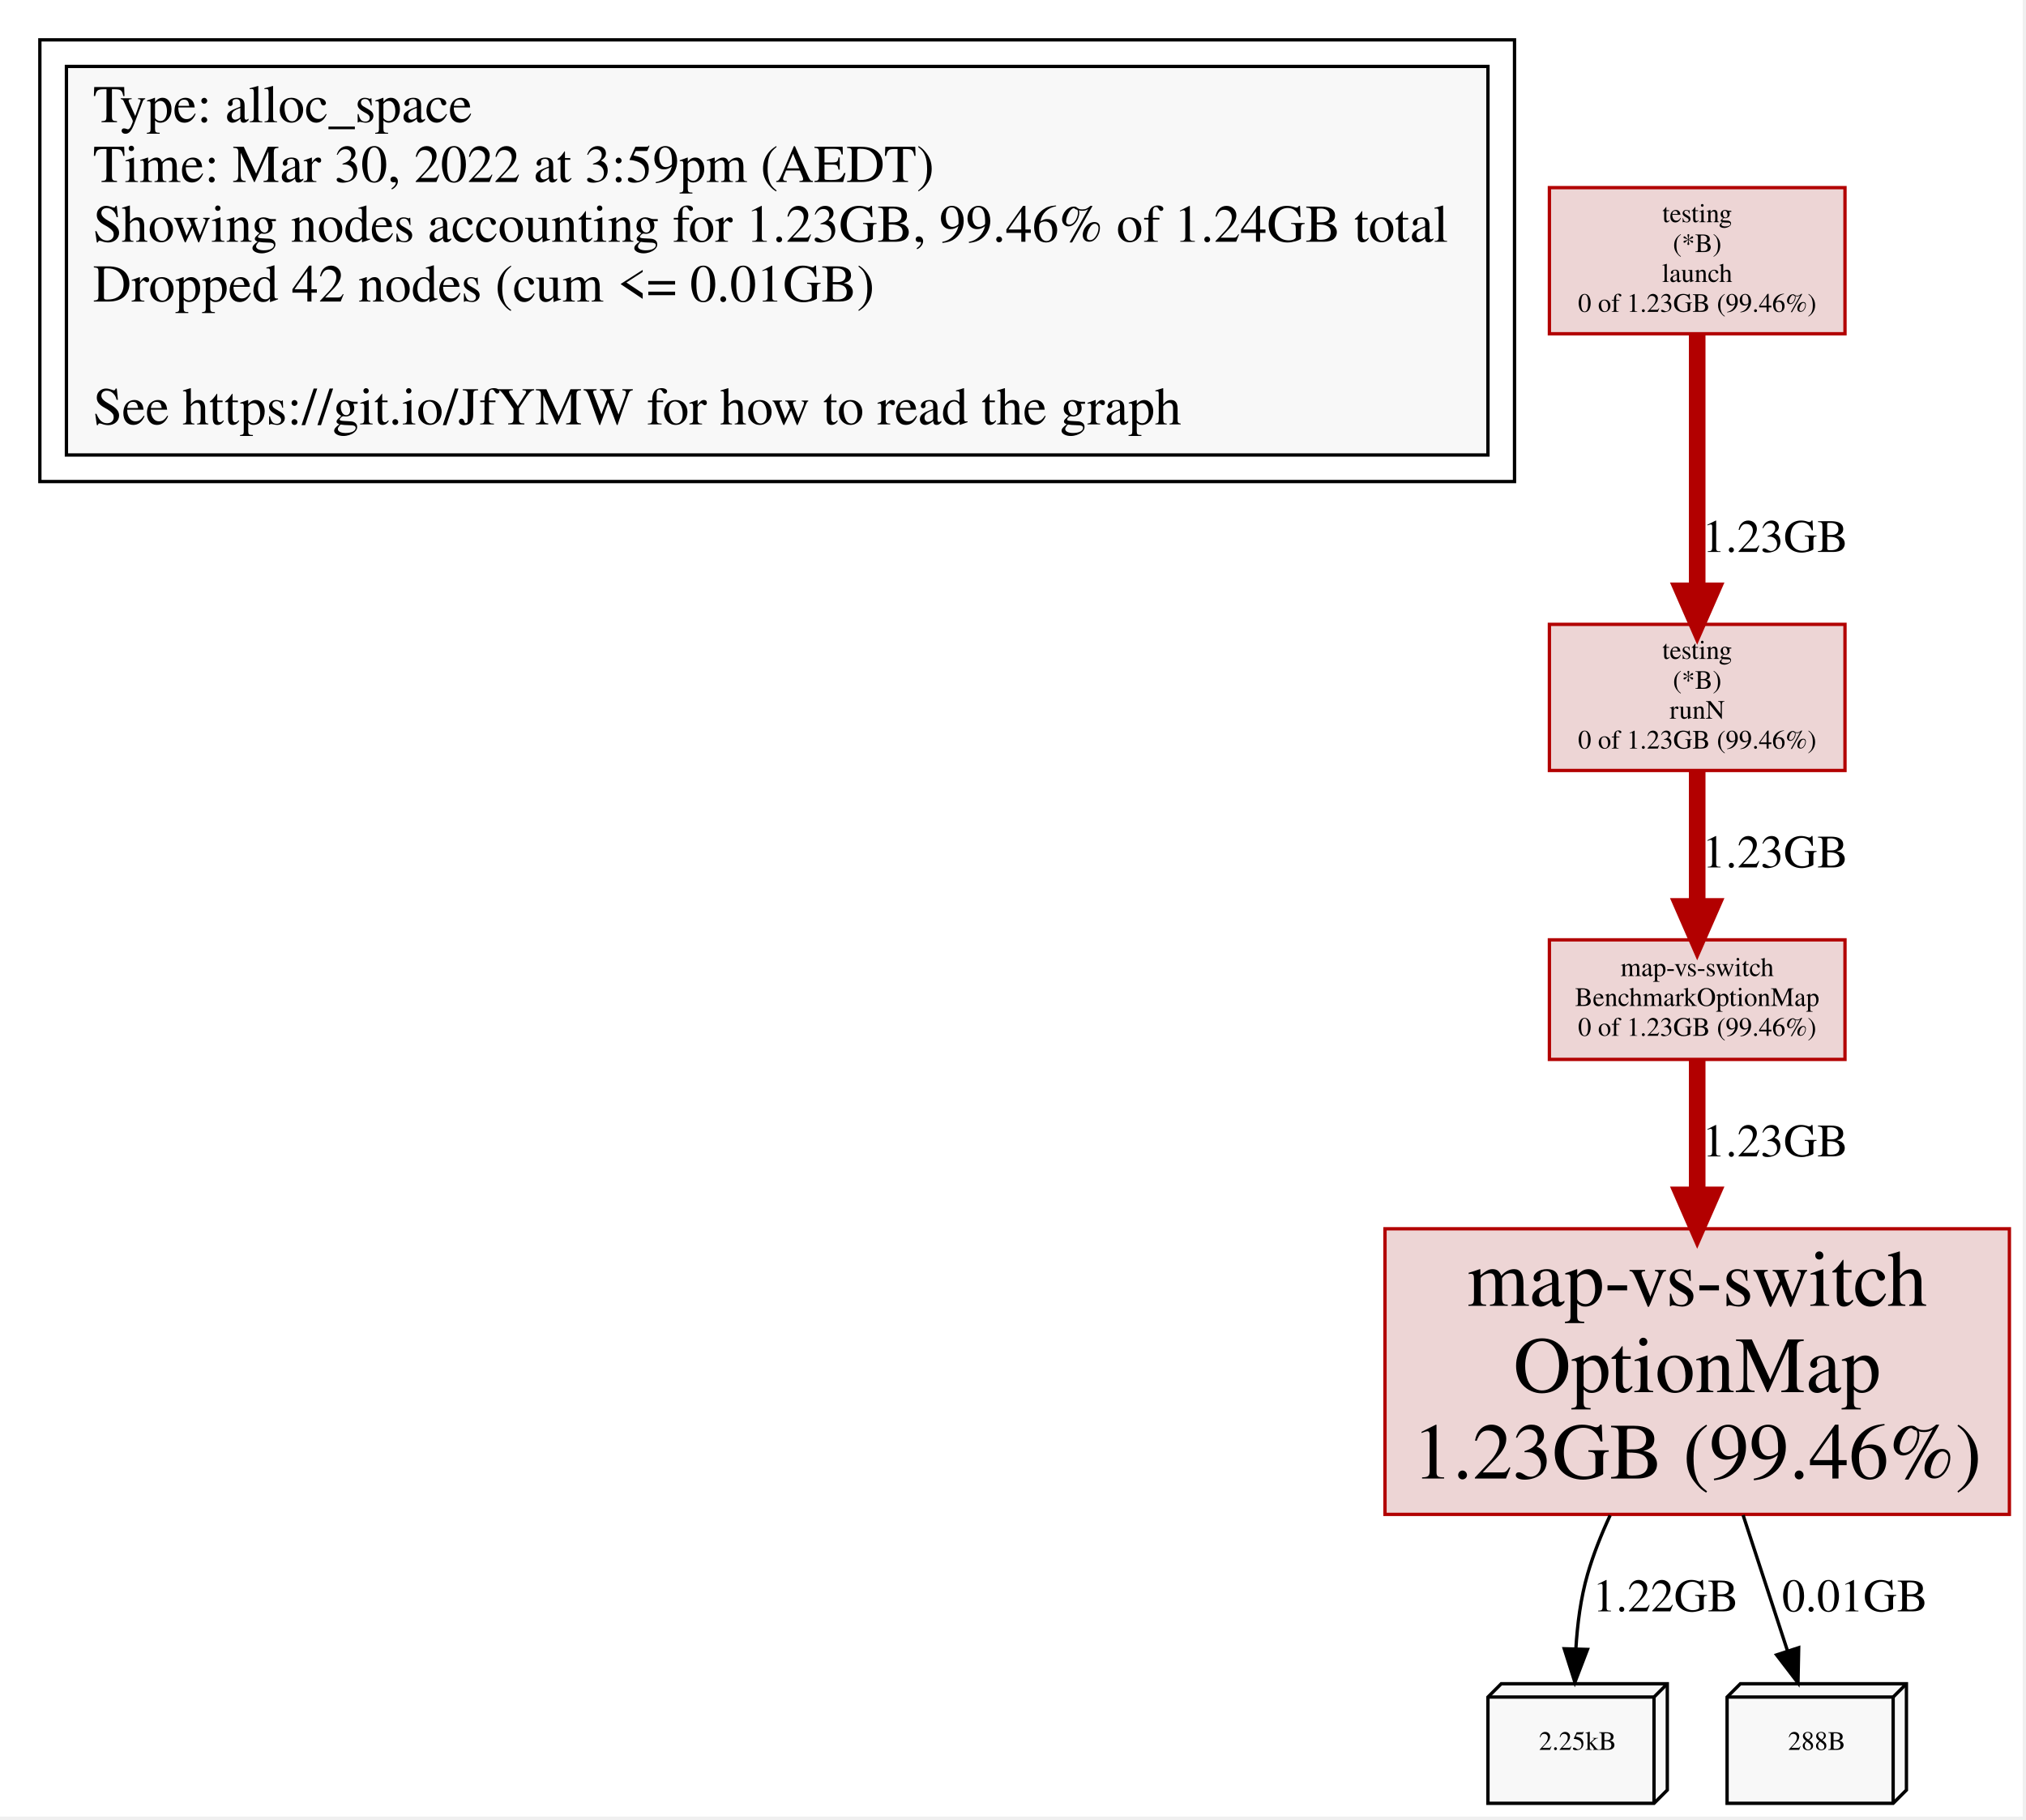
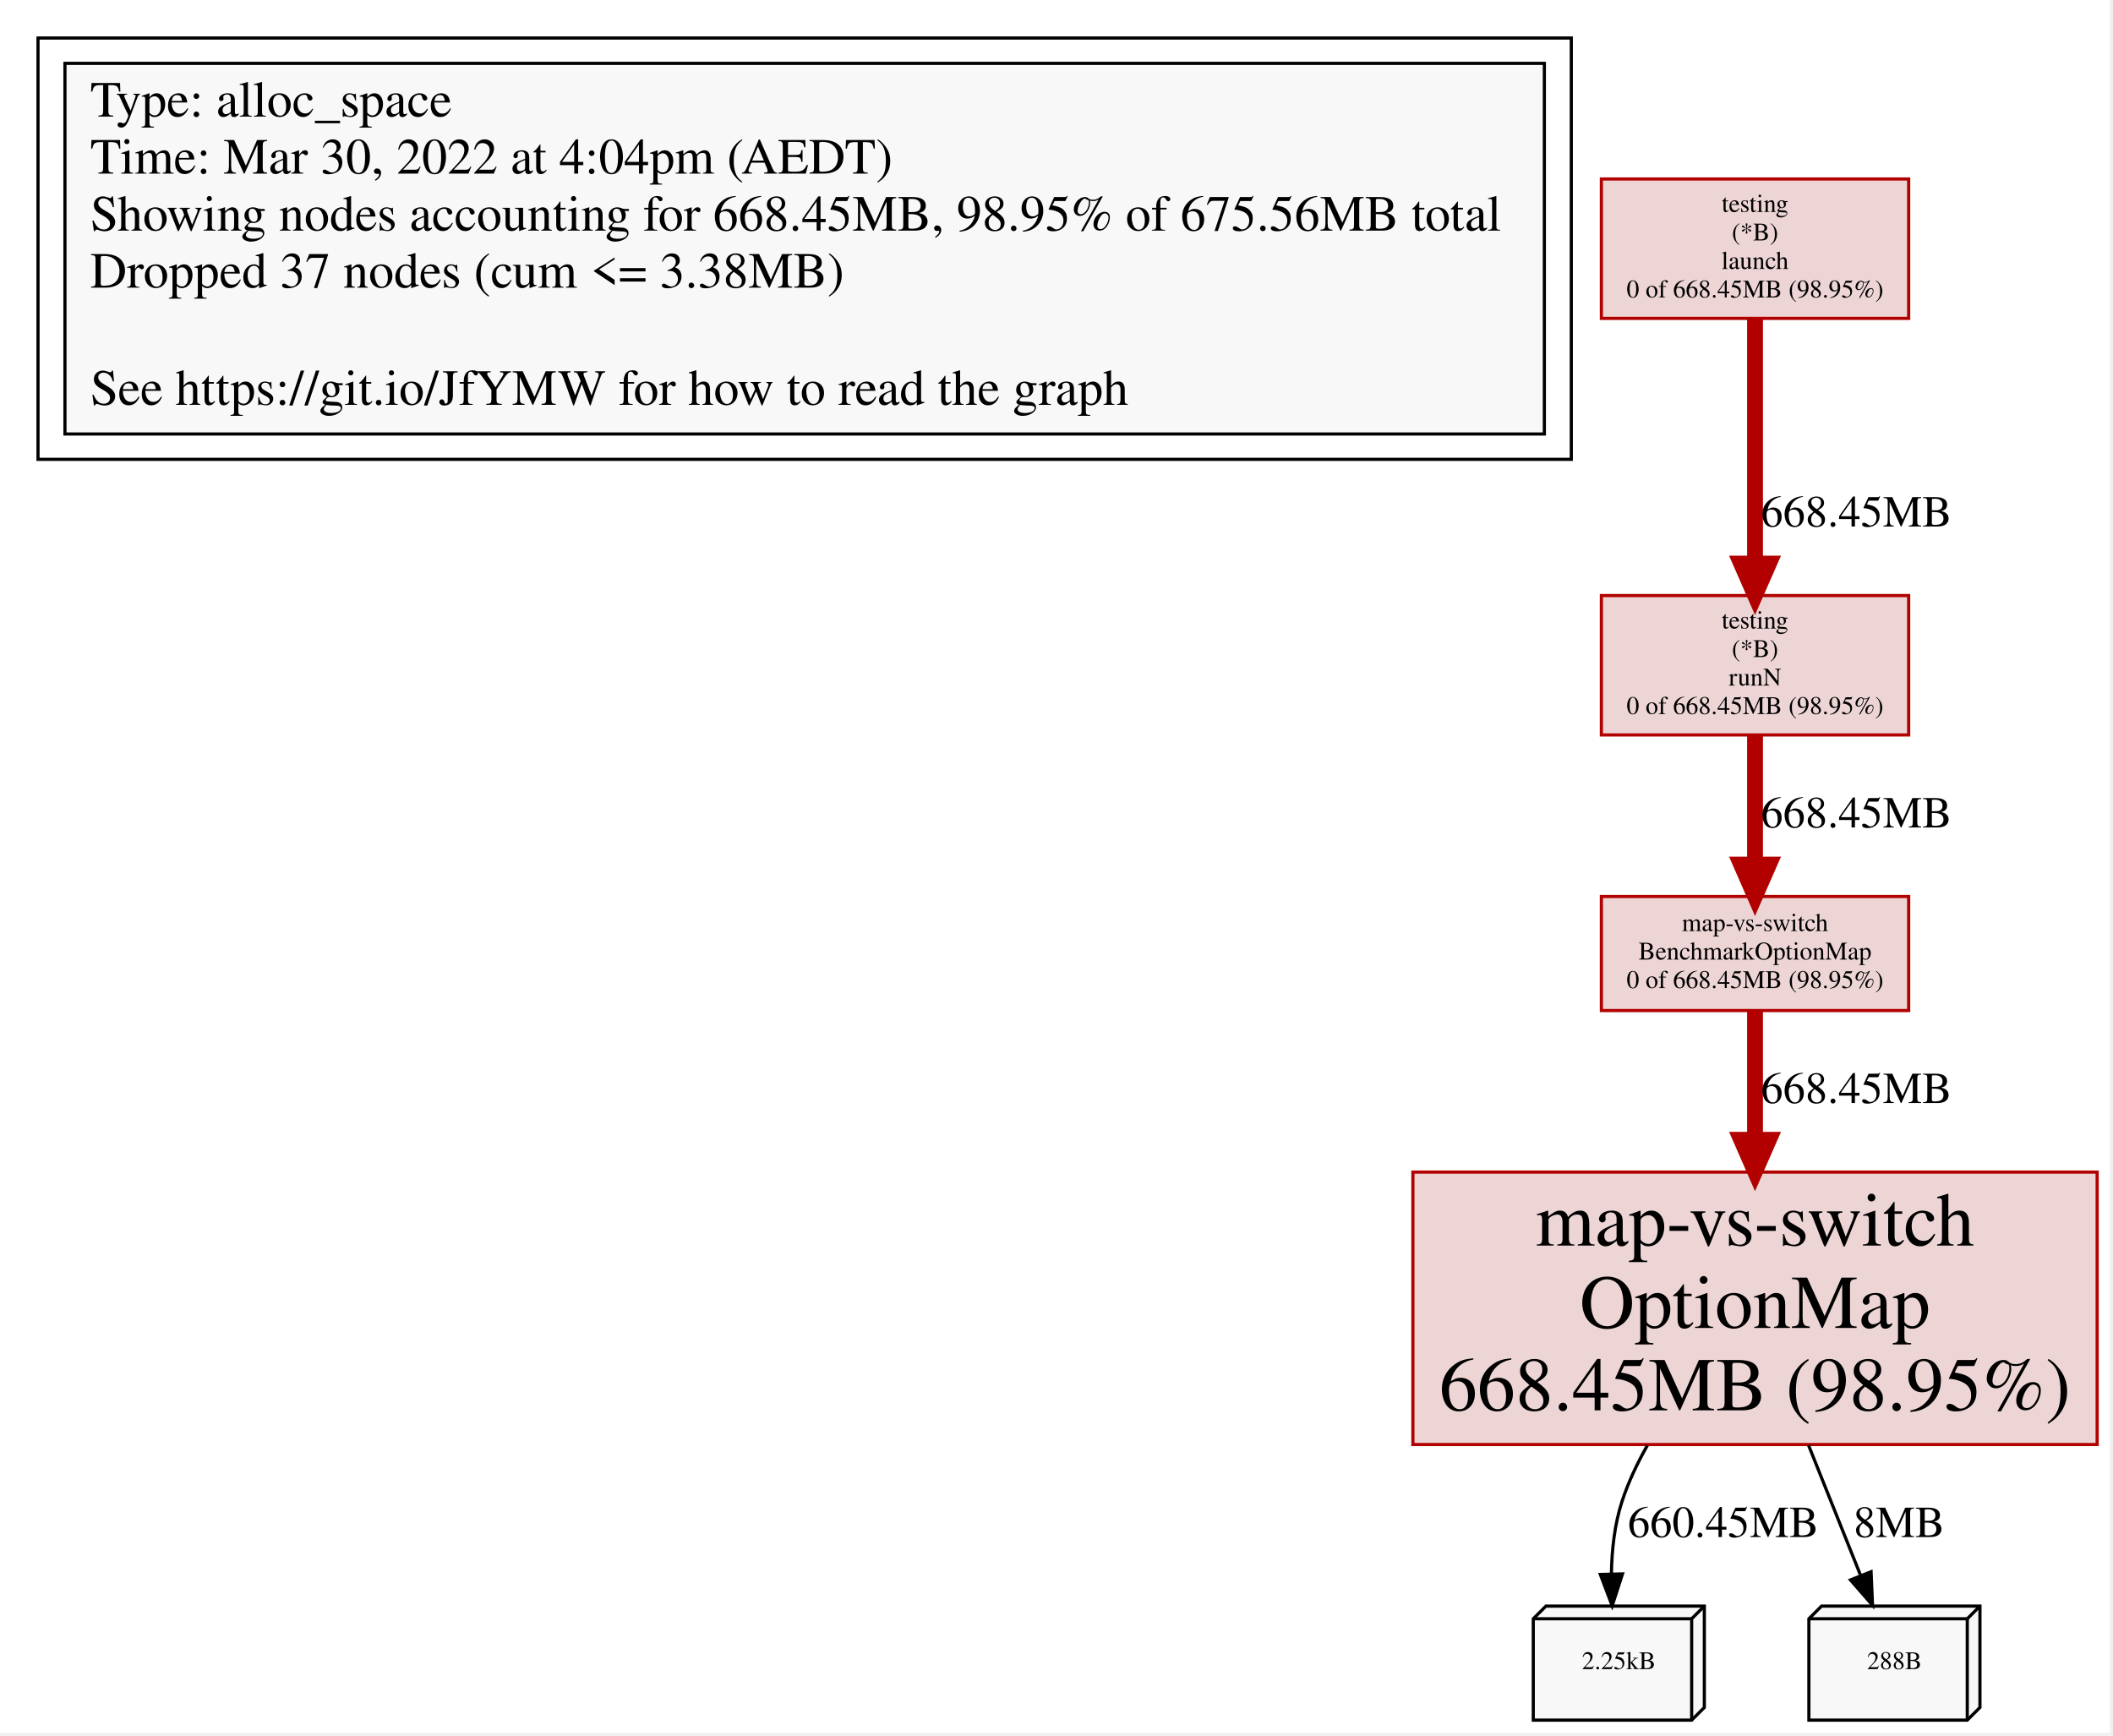
<svg xmlns="http://www.w3.org/2000/svg" xmlns:xlink="http://www.w3.org/1999/xlink" width="100%" height="100%">
  <g id="viewport" transform="scale(0.5,0.5) translate(0,0)">
    <g id="graph0" class="graph" transform="scale(1 1) rotate(0) translate(4 543)">
-       <polygon fill="white" stroke="transparent" points="-4,4 -4,-543 605,-543 605,4 -4,4" />
+       <polygon fill="white" stroke="transparent" points="-4,4 -4,-543 662,-543 662,4 -4,4" />
      <g id="clust1" class="cluster">
-         <polygon fill="none" stroke="black" points="8,-398 8,-531 452,-531 452,-398 8,-398" />
+         <polygon fill="none" stroke="black" points="8,-398 8,-531 492,-531 492,-398 8,-398" />
      </g>
      <g id="node1" class="node">
-         <polygon fill="#f8f8f8" stroke="black" points="444,-523 16,-523 16,-406 444,-406 444,-523" />
-         <text text-anchor="start" x="24" y="-506.2" font-family="Times,serif" font-size="16.00">Type: alloc_space</text>
-         <text text-anchor="start" x="24" y="-488.2" font-family="Times,serif" font-size="16.00">Time: Mar 30, 2022 at 3:59pm (AEDT)</text>
-         <text text-anchor="start" x="24" y="-470.2" font-family="Times,serif" font-size="16.00">Showing nodes accounting for 1.23GB, 99.46% of 1.24GB total</text>
-         <text text-anchor="start" x="24" y="-452.2" font-family="Times,serif" font-size="16.00">Dropped 42 nodes (cum &lt;= 0.01GB)</text>
-         <text text-anchor="start" x="24" y="-415.2" font-family="Times,serif" font-size="16.00">See https://git.io/JfYMW for how to read the graph</text>
+         <polygon fill="#f8f8f8" stroke="black" points="483.5,-523 16.5,-523 16.5,-406 483.5,-406 483.5,-523" />
+         <text text-anchor="start" x="24.5" y="-506.2" font-family="Times,serif" font-size="16.00">Type: alloc_space</text>
+         <text text-anchor="start" x="24.5" y="-488.2" font-family="Times,serif" font-size="16.00">Time: Mar 30, 2022 at 4:04pm (AEDT)</text>
+         <text text-anchor="start" x="24.5" y="-470.2" font-family="Times,serif" font-size="16.00">Showing nodes accounting for 668.45MB, 98.95% of 675.56MB total</text>
+         <text text-anchor="start" x="24.5" y="-452.2" font-family="Times,serif" font-size="16.00">Dropped 37 nodes (cum &lt;= 3.38MB)</text>
+         <text text-anchor="start" x="24.5" y="-415.2" font-family="Times,serif" font-size="16.00">See https://git.io/JfYMW for how to read the graph</text>
      </g>
      <g id="node1" class="node">
        <g id="a_node1">
-           <a xlink:title="github.com/joshcarp/go-benchmarks/map-vs-switch.OptionMap (1.23GB)">
-             <polygon fill="#edd5d5" stroke="#b20000" points="601,-173 413,-173 413,-87 601,-87 601,-173" />
-             <text text-anchor="middle" x="507" y="-149.8" font-family="Times,serif" font-size="24.00">map-vs-switch</text>
-             <text text-anchor="middle" x="507" y="-123.8" font-family="Times,serif" font-size="24.00">OptionMap</text>
-             <text text-anchor="middle" x="507" y="-97.8" font-family="Times,serif" font-size="24.00">1.23GB (99.46%)</text>
+           <a xlink:title="github.com/joshcarp/go-benchmarks/map-vs-switch.OptionMap (668.45MB)">
+             <polygon fill="#edd5d5" stroke="#b20000" points="658,-173 442,-173 442,-87 658,-87 658,-173" />
+             <text text-anchor="middle" x="550" y="-149.8" font-family="Times,serif" font-size="24.00">map-vs-switch</text>
+             <text text-anchor="middle" x="550" y="-123.8" font-family="Times,serif" font-size="24.00">OptionMap</text>
+             <text text-anchor="middle" x="550" y="-97.8" font-family="Times,serif" font-size="24.00">668.45MB (98.95%)</text>
          </a>
        </g>
      </g>
      <g id="NN1_0" class="node">
        <g id="a_NN1_0">
-           <a xlink:title="1.22GB">
-             <polygon fill="#f8f8f8" stroke="black" points="498,-36 448,-36 444,-32 444,0 494,0 498,-4 498,-36" />
-             <polyline fill="none" stroke="black" points="494,-32 444,-32 " />
-             <polyline fill="none" stroke="black" points="494,-32 494,0 " />
-             <polyline fill="none" stroke="black" points="494,-32 498,-36 " />
-             <text text-anchor="middle" x="471" y="-16.1" font-family="Times,serif" font-size="8.00">2.25kB</text>
+           <a xlink:title="660.45MB">
+             <polygon fill="#f8f8f8" stroke="black" points="534,-36 484,-36 480,-32 480,0 530,0 534,-4 534,-36" />
+             <polyline fill="none" stroke="black" points="530,-32 480,-32 " />
+             <polyline fill="none" stroke="black" points="530,-32 530,0 " />
+             <polyline fill="none" stroke="black" points="530,-32 534,-36 " />
+             <text text-anchor="middle" x="507" y="-16.1" font-family="Times,serif" font-size="8.00">2.25kB</text>
          </a>
        </g>
      </g>
      <g id="edge1" class="edge">
        <g id="a_edge1">
-           <a xlink:title="1.22GB">
-             <path fill="none" stroke="black" d="M480.8,-86.73C478.1,-80.94 475.72,-74.94 474,-69 471.93,-61.85 470.91,-53.88 470.47,-46.45" />
-             <polygon fill="black" stroke="black" points="473.97,-46.34 470.18,-36.44 466.97,-46.54 473.97,-46.34" />
+           <a xlink:title="660.45MB">
+             <path fill="none" stroke="black" d="M516.01,-86.71C512.78,-81.02 509.97,-75.04 508,-69 505.66,-61.82 504.79,-53.74 504.67,-46.21" />
+             <polygon fill="black" stroke="black" points="508.17,-46.16 504.91,-36.08 501.17,-45.99 508.17,-46.16" />
          </a>
        </g>
        <g id="a_edge1-label">
-           <a xlink:title="1.22GB">
-             <text text-anchor="middle" x="497.5" y="-57.8" font-family="Times,serif" font-size="14.00"> 1.22GB</text>
+           <a xlink:title="660.45MB">
+             <text text-anchor="middle" x="540" y="-57.8" font-family="Times,serif" font-size="14.00"> 660.45MB</text>
          </a>
        </g>
      </g>
      <g id="NN1_1" class="node">
        <g id="a_NN1_1">
-           <a xlink:title="0.01GB">
-             <polygon fill="#f8f8f8" stroke="black" points="570,-36 520,-36 516,-32 516,0 566,0 570,-4 570,-36" />
-             <polyline fill="none" stroke="black" points="566,-32 516,-32 " />
-             <polyline fill="none" stroke="black" points="566,-32 566,0 " />
-             <polyline fill="none" stroke="black" points="566,-32 570,-36 " />
-             <text text-anchor="middle" x="543" y="-16.1" font-family="Times,serif" font-size="8.00">288B</text>
+           <a xlink:title="8MB">
+             <polygon fill="#f8f8f8" stroke="black" points="621,-36 571,-36 567,-32 567,0 617,0 621,-4 621,-36" />
+             <polyline fill="none" stroke="black" points="617,-32 567,-32 " />
+             <polyline fill="none" stroke="black" points="617,-32 617,0 " />
+             <polyline fill="none" stroke="black" points="617,-32 621,-36 " />
+             <text text-anchor="middle" x="594" y="-16.1" font-family="Times,serif" font-size="8.00">288B</text>
          </a>
        </g>
      </g>
      <g id="edge2" class="edge">
        <g id="a_edge2">
-           <a xlink:title="0.01GB">
-             <path fill="none" stroke="black" d="M520.82,-86.79C525.31,-73.06 530.17,-58.21 534.19,-45.91" />
-             <polygon fill="black" stroke="black" points="537.56,-46.86 537.35,-36.27 530.91,-44.69 537.56,-46.86" />
+           <a xlink:title="8MB">
+             <path fill="none" stroke="black" d="M566.89,-86.79C572.38,-73.06 578.32,-58.21 583.23,-45.91" />
+             <polygon fill="black" stroke="black" points="586.63,-46.86 587.09,-36.27 580.13,-44.26 586.63,-46.86" />
          </a>
        </g>
        <g id="a_edge2-label">
-           <a xlink:title="0.01GB">
-             <text text-anchor="middle" x="554.5" y="-57.8" font-family="Times,serif" font-size="14.00"> 0.01GB</text>
+           <a xlink:title="8MB">
+             <text text-anchor="middle" x="595.5" y="-57.8" font-family="Times,serif" font-size="14.00"> 8MB</text>
          </a>
        </g>
      </g>
      <g id="node2" class="node">
        <g id="a_node2">
-           <a xlink:title="testing.(*B).launch (1.23GB)">
-             <polygon fill="#edd5d5" stroke="#b20000" points="551.5,-486.5 462.5,-486.5 462.5,-442.5 551.5,-442.5 551.5,-486.5" />
-             <text text-anchor="middle" x="507" y="-476.1" font-family="Times,serif" font-size="8.00">testing</text>
-             <text text-anchor="middle" x="507" y="-467.1" font-family="Times,serif" font-size="8.00">(*B)</text>
-             <text text-anchor="middle" x="507" y="-458.1" font-family="Times,serif" font-size="8.00">launch</text>
-             <text text-anchor="middle" x="507" y="-449.1" font-family="Times,serif" font-size="8.00">0 of 1.23GB (99.46%)</text>
+           <a xlink:title="testing.(*B).launch (668.45MB)">
+             <polygon fill="#edd5d5" stroke="#b20000" points="598.5,-486.5 501.5,-486.5 501.5,-442.5 598.5,-442.5 598.5,-486.5" />
+             <text text-anchor="middle" x="550" y="-476.1" font-family="Times,serif" font-size="8.00">testing</text>
+             <text text-anchor="middle" x="550" y="-467.1" font-family="Times,serif" font-size="8.00">(*B)</text>
+             <text text-anchor="middle" x="550" y="-458.1" font-family="Times,serif" font-size="8.00">launch</text>
+             <text text-anchor="middle" x="550" y="-449.1" font-family="Times,serif" font-size="8.00">0 of 668.45MB (98.95%)</text>
          </a>
        </g>
      </g>
      <g id="node4" class="node">
        <g id="a_node4">
-           <a xlink:title="testing.(*B).runN (1.23GB)">
-             <polygon fill="#edd5d5" stroke="#b20000" points="551.5,-355 462.5,-355 462.5,-311 551.5,-311 551.5,-355" />
-             <text text-anchor="middle" x="507" y="-344.6" font-family="Times,serif" font-size="8.00">testing</text>
-             <text text-anchor="middle" x="507" y="-335.6" font-family="Times,serif" font-size="8.00">(*B)</text>
-             <text text-anchor="middle" x="507" y="-326.6" font-family="Times,serif" font-size="8.00">runN</text>
-             <text text-anchor="middle" x="507" y="-317.6" font-family="Times,serif" font-size="8.00">0 of 1.23GB (99.46%)</text>
+           <a xlink:title="testing.(*B).runN (668.45MB)">
+             <polygon fill="#edd5d5" stroke="#b20000" points="598.5,-355 501.5,-355 501.5,-311 598.5,-311 598.5,-355" />
+             <text text-anchor="middle" x="550" y="-344.6" font-family="Times,serif" font-size="8.00">testing</text>
+             <text text-anchor="middle" x="550" y="-335.6" font-family="Times,serif" font-size="8.00">(*B)</text>
+             <text text-anchor="middle" x="550" y="-326.6" font-family="Times,serif" font-size="8.00">runN</text>
+             <text text-anchor="middle" x="550" y="-317.6" font-family="Times,serif" font-size="8.00">0 of 668.45MB (98.95%)</text>
          </a>
        </g>
      </g>
      <g id="edge4" class="edge">
        <g id="a_edge4">
-           <a xlink:title="testing.(*B).launch -&gt; testing.(*B).runN (1.23GB)">
-             <path fill="none" stroke="#b20000" stroke-width="5" d="M507,-442.41C507,-421.52 507,-389.3 507,-365.41" />
-             <polygon fill="#b20000" stroke="#b20000" stroke-width="5" points="511.38,-365.09 507,-355.09 502.63,-365.09 511.38,-365.09" />
+           <a xlink:title="testing.(*B).launch -&gt; testing.(*B).runN (668.45MB)">
+             <path fill="none" stroke="#b20000" stroke-width="5" d="M550,-442.41C550,-421.52 550,-389.3 550,-365.41" />
+             <polygon fill="#b20000" stroke="#b20000" stroke-width="5" points="554.38,-365.09 550,-355.09 545.63,-365.09 554.38,-365.09" />
          </a>
        </g>
        <g id="a_edge4-label">
-           <a xlink:title="testing.(*B).launch -&gt; testing.(*B).runN (1.23GB)">
-             <text text-anchor="middle" x="530.5" y="-376.8" font-family="Times,serif" font-size="14.00"> 1.23GB</text>
+           <a xlink:title="testing.(*B).launch -&gt; testing.(*B).runN (668.45MB)">
+             <text text-anchor="middle" x="582" y="-376.8" font-family="Times,serif" font-size="14.00"> 668.45MB</text>
          </a>
        </g>
      </g>
      <g id="node3" class="node">
        <g id="a_node3">
-           <a xlink:title="github.com/joshcarp/go-benchmarks/map-vs-switch.BenchmarkOptionMap (1.23GB)">
-             <polygon fill="#edd5d5" stroke="#b20000" points="551.5,-260 462.5,-260 462.5,-224 551.5,-224 551.5,-260" />
-             <text text-anchor="middle" x="507" y="-249.1" font-family="Times,serif" font-size="8.00">map-vs-switch</text>
-             <text text-anchor="middle" x="507" y="-240.1" font-family="Times,serif" font-size="8.00">BenchmarkOptionMap</text>
-             <text text-anchor="middle" x="507" y="-231.1" font-family="Times,serif" font-size="8.00">0 of 1.23GB (99.46%)</text>
+           <a xlink:title="github.com/joshcarp/go-benchmarks/map-vs-switch.BenchmarkOptionMap (668.45MB)">
+             <polygon fill="#edd5d5" stroke="#b20000" points="598.5,-260 501.5,-260 501.5,-224 598.5,-224 598.5,-260" />
+             <text text-anchor="middle" x="550" y="-249.1" font-family="Times,serif" font-size="8.00">map-vs-switch</text>
+             <text text-anchor="middle" x="550" y="-240.1" font-family="Times,serif" font-size="8.00">BenchmarkOptionMap</text>
+             <text text-anchor="middle" x="550" y="-231.1" font-family="Times,serif" font-size="8.00">0 of 668.45MB (98.95%)</text>
          </a>
        </g>
      </g>
      <g id="edge3" class="edge">
        <g id="a_edge3">
-           <a xlink:title="github.com/joshcarp/go-benchmarks/map-vs-switch.BenchmarkOptionMap -&gt; github.com/joshcarp/go-benchmarks/map-vs-switch.OptionMap (1.23GB)">
-             <path fill="none" stroke="#b20000" stroke-width="5" d="M507,-223.81C507,-212.82 507,-197.91 507,-183.26" />
-             <polygon fill="#b20000" stroke="#b20000" stroke-width="5" points="511.38,-183.21 507,-173.21 502.63,-183.21 511.38,-183.21" />
+           <a xlink:title="github.com/joshcarp/go-benchmarks/map-vs-switch.BenchmarkOptionMap -&gt; github.com/joshcarp/go-benchmarks/map-vs-switch.OptionMap (668.45MB)">
+             <path fill="none" stroke="#b20000" stroke-width="5" d="M550,-223.81C550,-212.82 550,-197.91 550,-183.26" />
+             <polygon fill="#b20000" stroke="#b20000" stroke-width="5" points="554.38,-183.21 550,-173.21 545.63,-183.21 554.38,-183.21" />
          </a>
        </g>
        <g id="a_edge3-label">
-           <a xlink:title="github.com/joshcarp/go-benchmarks/map-vs-switch.BenchmarkOptionMap -&gt; github.com/joshcarp/go-benchmarks/map-vs-switch.OptionMap (1.23GB)">
-             <text text-anchor="middle" x="530.5" y="-194.8" font-family="Times,serif" font-size="14.00"> 1.23GB</text>
+           <a xlink:title="github.com/joshcarp/go-benchmarks/map-vs-switch.BenchmarkOptionMap -&gt; github.com/joshcarp/go-benchmarks/map-vs-switch.OptionMap (668.45MB)">
+             <text text-anchor="middle" x="582" y="-194.8" font-family="Times,serif" font-size="14.00"> 668.45MB</text>
          </a>
        </g>
      </g>
      <g id="edge5" class="edge">
        <g id="a_edge5">
-           <a xlink:title="testing.(*B).runN -&gt; github.com/joshcarp/go-benchmarks/map-vs-switch.BenchmarkOptionMap (1.23GB)">
-             <path fill="none" stroke="#b20000" stroke-width="5" d="M507,-310.91C507,-298.78 507,-283.41 507,-270.36" />
-             <polygon fill="#b20000" stroke="#b20000" stroke-width="5" points="511.38,-270.07 507,-260.07 502.63,-270.07 511.38,-270.07" />
+           <a xlink:title="testing.(*B).runN -&gt; github.com/joshcarp/go-benchmarks/map-vs-switch.BenchmarkOptionMap (668.45MB)">
+             <path fill="none" stroke="#b20000" stroke-width="5" d="M550,-310.91C550,-298.78 550,-283.41 550,-270.36" />
+             <polygon fill="#b20000" stroke="#b20000" stroke-width="5" points="554.38,-270.07 550,-260.07 545.63,-270.07 554.38,-270.07" />
          </a>
        </g>
        <g id="a_edge5-label">
-           <a xlink:title="testing.(*B).runN -&gt; github.com/joshcarp/go-benchmarks/map-vs-switch.BenchmarkOptionMap (1.23GB)">
-             <text text-anchor="middle" x="530.5" y="-281.8" font-family="Times,serif" font-size="14.00"> 1.23GB</text>
+           <a xlink:title="testing.(*B).runN -&gt; github.com/joshcarp/go-benchmarks/map-vs-switch.BenchmarkOptionMap (668.45MB)">
+             <text text-anchor="middle" x="582" y="-281.8" font-family="Times,serif" font-size="14.00"> 668.45MB</text>
          </a>
        </g>
      </g>
    </g>
  </g>
</svg>
